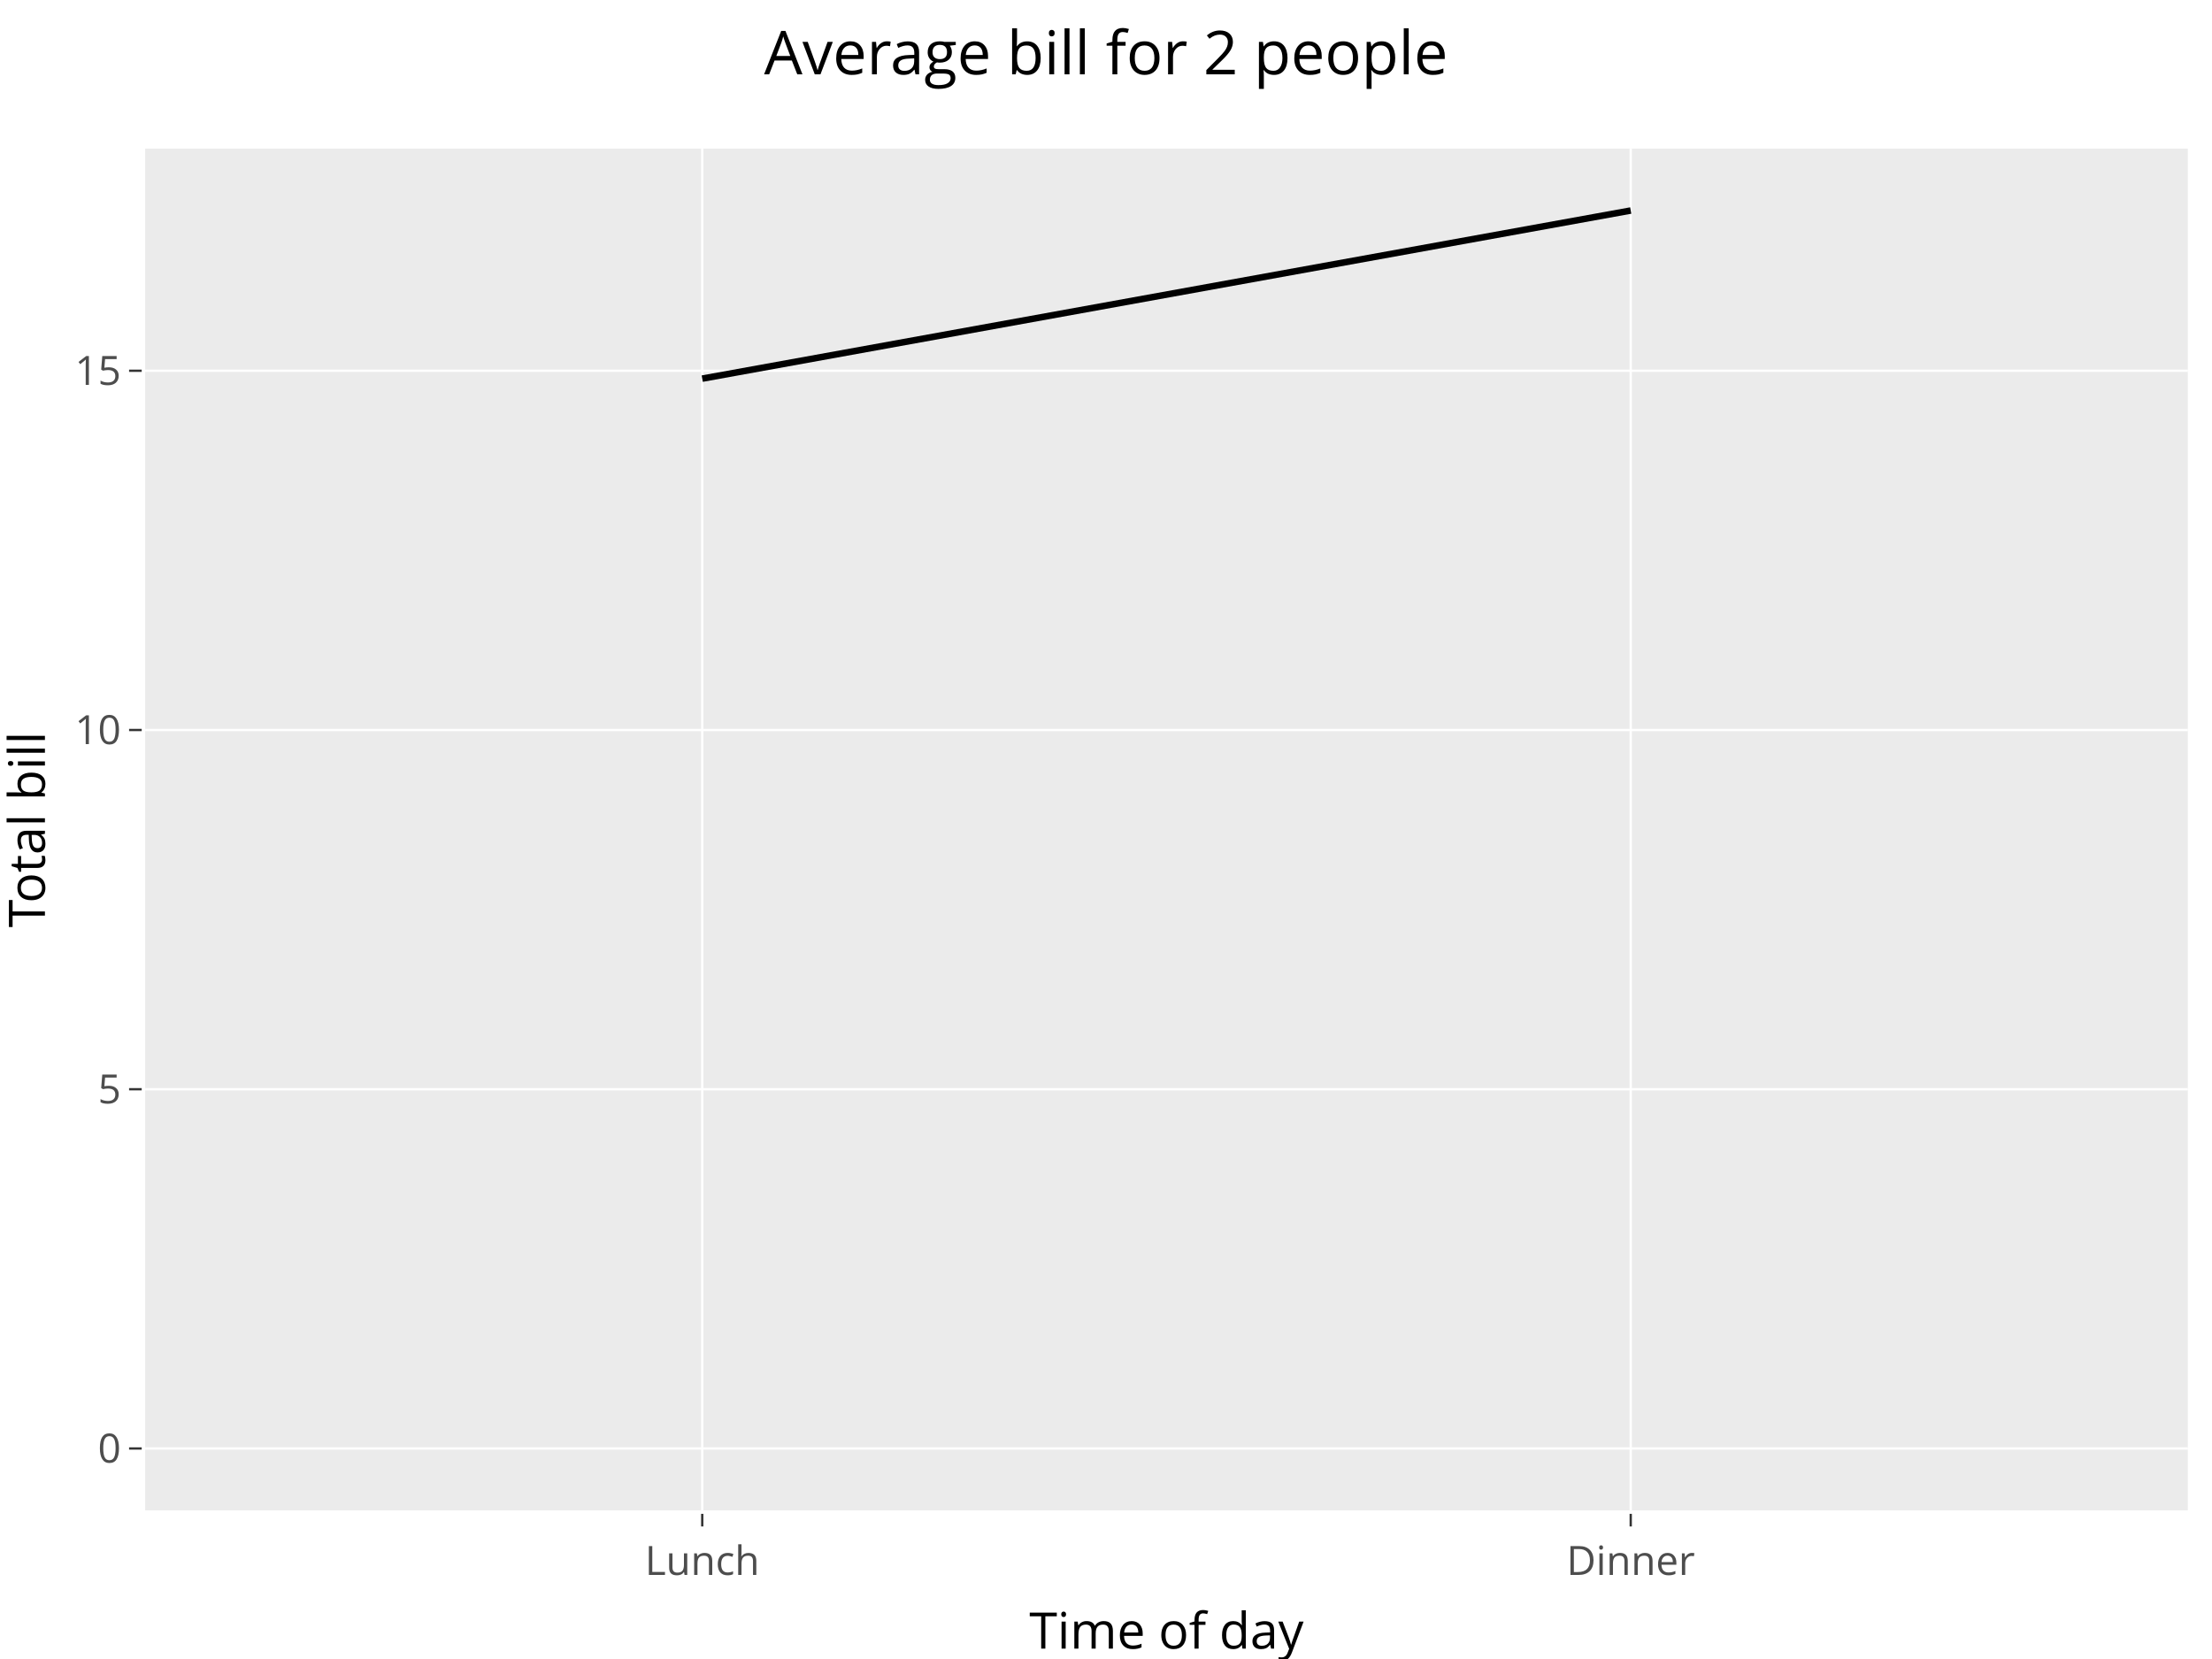
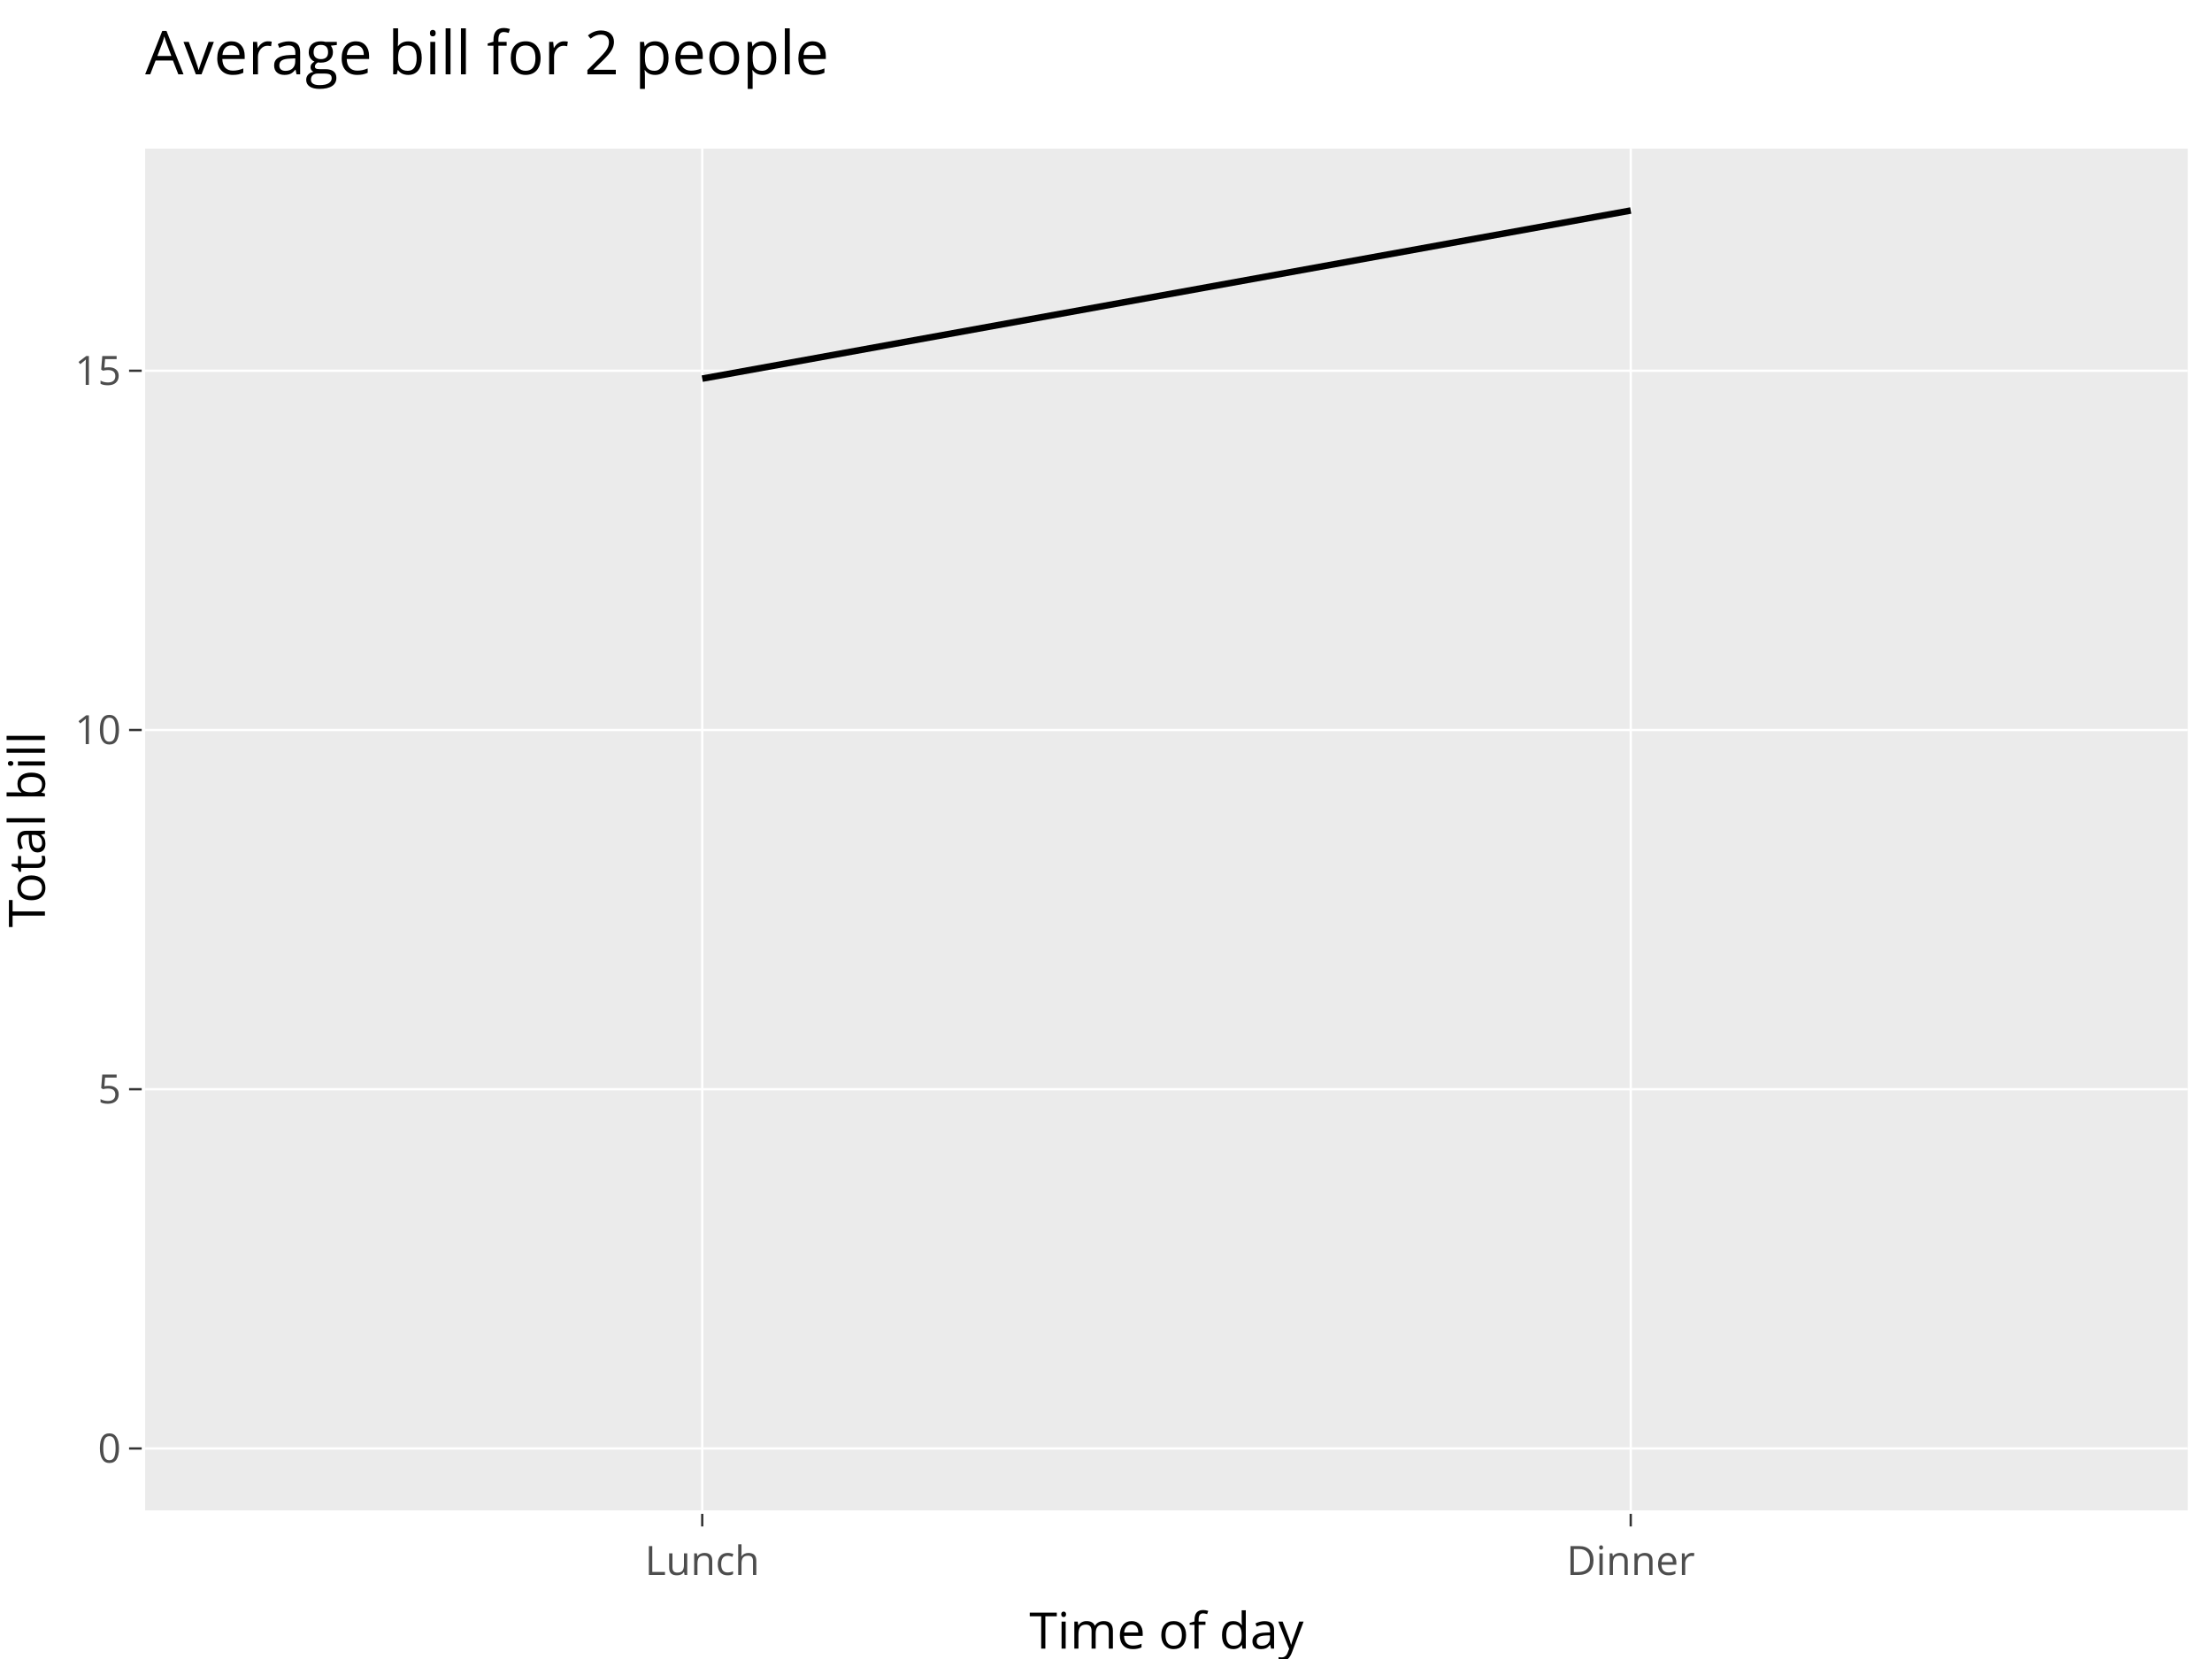
<svg xmlns="http://www.w3.org/2000/svg" class="main-svg" width="640" height="480" viewBox="0 0 640 480">
  <rect x="0" y="0" width="640" height="480" style="fill: rgb(255, 255, 255); fill-opacity: 1;" />
  <defs id="defs-">
    <g class="clips">
      <clipPath id="clipxyplot" class="plotclip">
        <rect width="591" height="394" />
      </clipPath>
      <clipPath class="axesclip" id="clipx">
        <rect x="42" y="0" width="591" height="480" />
      </clipPath>
      <clipPath class="axesclip" id="clipy">
        <rect x="0" y="43" width="640" height="394" />
      </clipPath>
      <clipPath class="axesclip" id="clipxy">
        <rect x="42" y="43" width="591" height="394" />
      </clipPath>
    </g>
    <g class="gradients" />
  </defs>
  <g class="bglayer">
    <rect class="bg" x="42" y="43" width="591" height="394" style="fill: rgb(235, 235, 235); fill-opacity: 1; stroke-width: 0;" />
  </g>
  <g class="layer-below">
    <g class="imagelayer" />
    <g class="shapelayer" />
  </g>
  <g class="cartesianlayer">
    <g class="subplot xy">
      <g class="layer-subplot">
        <g class="shapelayer" />
        <g class="imagelayer" />
      </g>
      <g class="gridlayer">
        <g class="x">
          <path class="xgrid crisp" transform="translate(203.18,0)" d="M0,43v394" style="stroke: rgb(255, 255, 255); stroke-opacity: 1; stroke-width: 0.664px;" />
          <path class="xgrid crisp" transform="translate(471.82,0)" d="M0,43v394" style="stroke: rgb(255, 255, 255); stroke-opacity: 1; stroke-width: 0.664px;" />
        </g>
        <g class="y">
          <path class="ygrid crisp" transform="translate(0,419.09)" d="M42,0h591" style="stroke: rgb(255, 255, 255); stroke-opacity: 1; stroke-width: 0.664px;" />
          <path class="ygrid crisp" transform="translate(0,315.15)" d="M42,0h591" style="stroke: rgb(255, 255, 255); stroke-opacity: 1; stroke-width: 0.664px;" />
          <path class="ygrid crisp" transform="translate(0,211.21)" d="M42,0h591" style="stroke: rgb(255, 255, 255); stroke-opacity: 1; stroke-width: 0.664px;" />
          <path class="ygrid crisp" transform="translate(0,107.27)" d="M42,0h591" style="stroke: rgb(255, 255, 255); stroke-opacity: 1; stroke-width: 0.664px;" />
        </g>
      </g>
      <g class="zerolinelayer" />
      <path class="xlines-below" />
      <path class="ylines-below" />
      <g class="overlines-below" />
      <g class="xaxislayer-below" />
      <g class="yaxislayer-below" />
      <g class="overaxes-below" />
      <g class="plot" transform="translate(42, 43)" clip-path="url(#clipxyplot)">
        <g class="scatterlayer mlayer">
          <g class="trace scatter trace-vdiffr-plotly-1" style="stroke-miterlimit: 2; opacity: 1;">
            <g class="fills" />
            <g class="errorbars" />
            <g class="lines">
              <path class="js-line" d="M161.18,66.55L429.82,17.91" style="vector-effect: non-scaling-stroke; fill: none; stroke: rgb(0, 0, 0); stroke-opacity: 1; stroke-width: 1.89px; opacity: 1;" />
            </g>
            <g class="points" />
            <g class="text" />
          </g>
        </g>
      </g>
      <g class="overplot" />
      <path class="xlines-above crisp" d="" style="fill: none; stroke-width: 1px; stroke: rgb(0, 0, 0); stroke-opacity: 0;" />
      <path class="ylines-above crisp" d="" style="fill: none; stroke-width: 1px; stroke: rgb(0, 0, 0); stroke-opacity: 0;" />
      <g class="overlines-above" />
      <g class="xaxislayer-above">
        <path class="xtick ticks crisp" d="M0,438v3.653" transform="translate(203.18,0)" style="stroke: rgb(51, 51, 51); stroke-opacity: 1; stroke-width: 0.664px;" />
        <path class="xtick ticks crisp" d="M0,438v3.653" transform="translate(471.82,0)" style="stroke: rgb(51, 51, 51); stroke-opacity: 1; stroke-width: 0.664px;" />
        <g class="xtick">
          <text text-anchor="middle" x="0" y="455.68" transform="translate(203.18,0)" style="font-family: 'Open Sans', verdana, arial, sans-serif; font-size: 11.69px; fill: rgb(77, 77, 77); fill-opacity: 1; white-space: pre;">Lunch</text>
        </g>
        <g class="xtick">
          <text text-anchor="middle" x="0" y="455.68" transform="translate(471.82,0)" style="font-family: 'Open Sans', verdana, arial, sans-serif; font-size: 11.69px; fill: rgb(77, 77, 77); fill-opacity: 1; white-space: pre;">Dinner</text>
        </g>
      </g>
      <g class="yaxislayer-above">
        <path class="ytick ticks crisp" d="M41,0h-3.653" transform="translate(0,419.09)" style="stroke: rgb(51, 51, 51); stroke-opacity: 1; stroke-width: 0.664px;" />
        <path class="ytick ticks crisp" d="M41,0h-3.653" transform="translate(0,315.15)" style="stroke: rgb(51, 51, 51); stroke-opacity: 1; stroke-width: 0.664px;" />
        <path class="ytick ticks crisp" d="M41,0h-3.653" transform="translate(0,211.21)" style="stroke: rgb(51, 51, 51); stroke-opacity: 1; stroke-width: 0.664px;" />
        <path class="ytick ticks crisp" d="M41,0h-3.653" transform="translate(0,107.27)" style="stroke: rgb(51, 51, 51); stroke-opacity: 1; stroke-width: 0.664px;" />
        <g class="ytick">
          <text text-anchor="end" x="35.009" y="4.091" transform="translate(0,419.09)" style="font-family: 'Open Sans', verdana, arial, sans-serif; font-size: 11.69px; fill: rgb(77, 77, 77); fill-opacity: 1; white-space: pre;">0</text>
        </g>
        <g class="ytick">
          <text text-anchor="end" x="35.009" y="4.091" transform="translate(0,315.15)" style="font-family: 'Open Sans', verdana, arial, sans-serif; font-size: 11.69px; fill: rgb(77, 77, 77); fill-opacity: 1; white-space: pre;">5</text>
        </g>
        <g class="ytick">
          <text text-anchor="end" x="35.009" y="4.091" transform="translate(0,211.21)" style="font-family: 'Open Sans', verdana, arial, sans-serif; font-size: 11.69px; fill: rgb(77, 77, 77); fill-opacity: 1; white-space: pre;">10</text>
        </g>
        <g class="ytick">
          <text text-anchor="end" x="35.009" y="4.091" transform="translate(0,107.27)" style="font-family: 'Open Sans', verdana, arial, sans-serif; font-size: 11.69px; fill: rgb(77, 77, 77); fill-opacity: 1; white-space: pre;">15</text>
        </g>
      </g>
      <g class="overaxes-above" />
    </g>
  </g>
  <g class="polarlayer" />
  <g class="ternarylayer" />
  <g class="geolayer" />
  <g class="pielayer" />
  <g class="sunburstlayer" />
  <g class="glimages" />
  <defs id="topdefs-">
    <g class="clips" />
  </defs>
  <g class="layer-above">
    <g class="imagelayer" />
    <g class="shapelayer">
      <path data-index="0" fill-rule="evenodd" d="M42,437H633V43H42Z" style="opacity: 1; stroke: rgb(0, 0, 0); stroke-opacity: 0; fill: rgb(0, 0, 0); fill-opacity: 0; stroke-width: 0px;" />
    </g>
  </g>
  <g class="infolayer">
    <g class="g-gtitle">
-       <text class="gtitle" x="320" y="21.5" text-anchor="middle" dy="0em" style="font-family: 'Open Sans', verdana, arial, sans-serif; font-size: 17.53px; fill: rgb(0, 0, 0); opacity: 1; font-weight: normal; white-space: pre;">Average bill for 2 people</text>
+       <text class="gtitle" x="42" y="21.5" text-anchor="start" dy="0em" style="font-family: 'Open Sans', verdana, arial, sans-serif; font-size: 17.53px; fill: rgb(0, 0, 0); opacity: 1; font-weight: normal; white-space: pre;">Average bill for 2 people</text>
    </g>
    <g class="g-xtitle" transform="translate(0,-13.83562)">
      <text class="xtitle" x="337.5" y="490.836" text-anchor="middle" style="font-family: 'Open Sans', verdana, arial, sans-serif; font-size: 14.61px; fill: rgb(0, 0, 0); opacity: 1; font-weight: normal; white-space: pre;">Time of day</text>
    </g>
    <g class="g-ytitle" transform="translate(10.22363,0)">
      <text class="ytitle" transform="rotate(-90,2.776256,240)" x="2.776" y="240" text-anchor="middle" style="font-family: 'Open Sans', verdana, arial, sans-serif; font-size: 14.61px; fill: rgb(0, 0, 0); opacity: 1; font-weight: normal; white-space: pre;">Total bill</text>
    </g>
  </g>
</svg>
